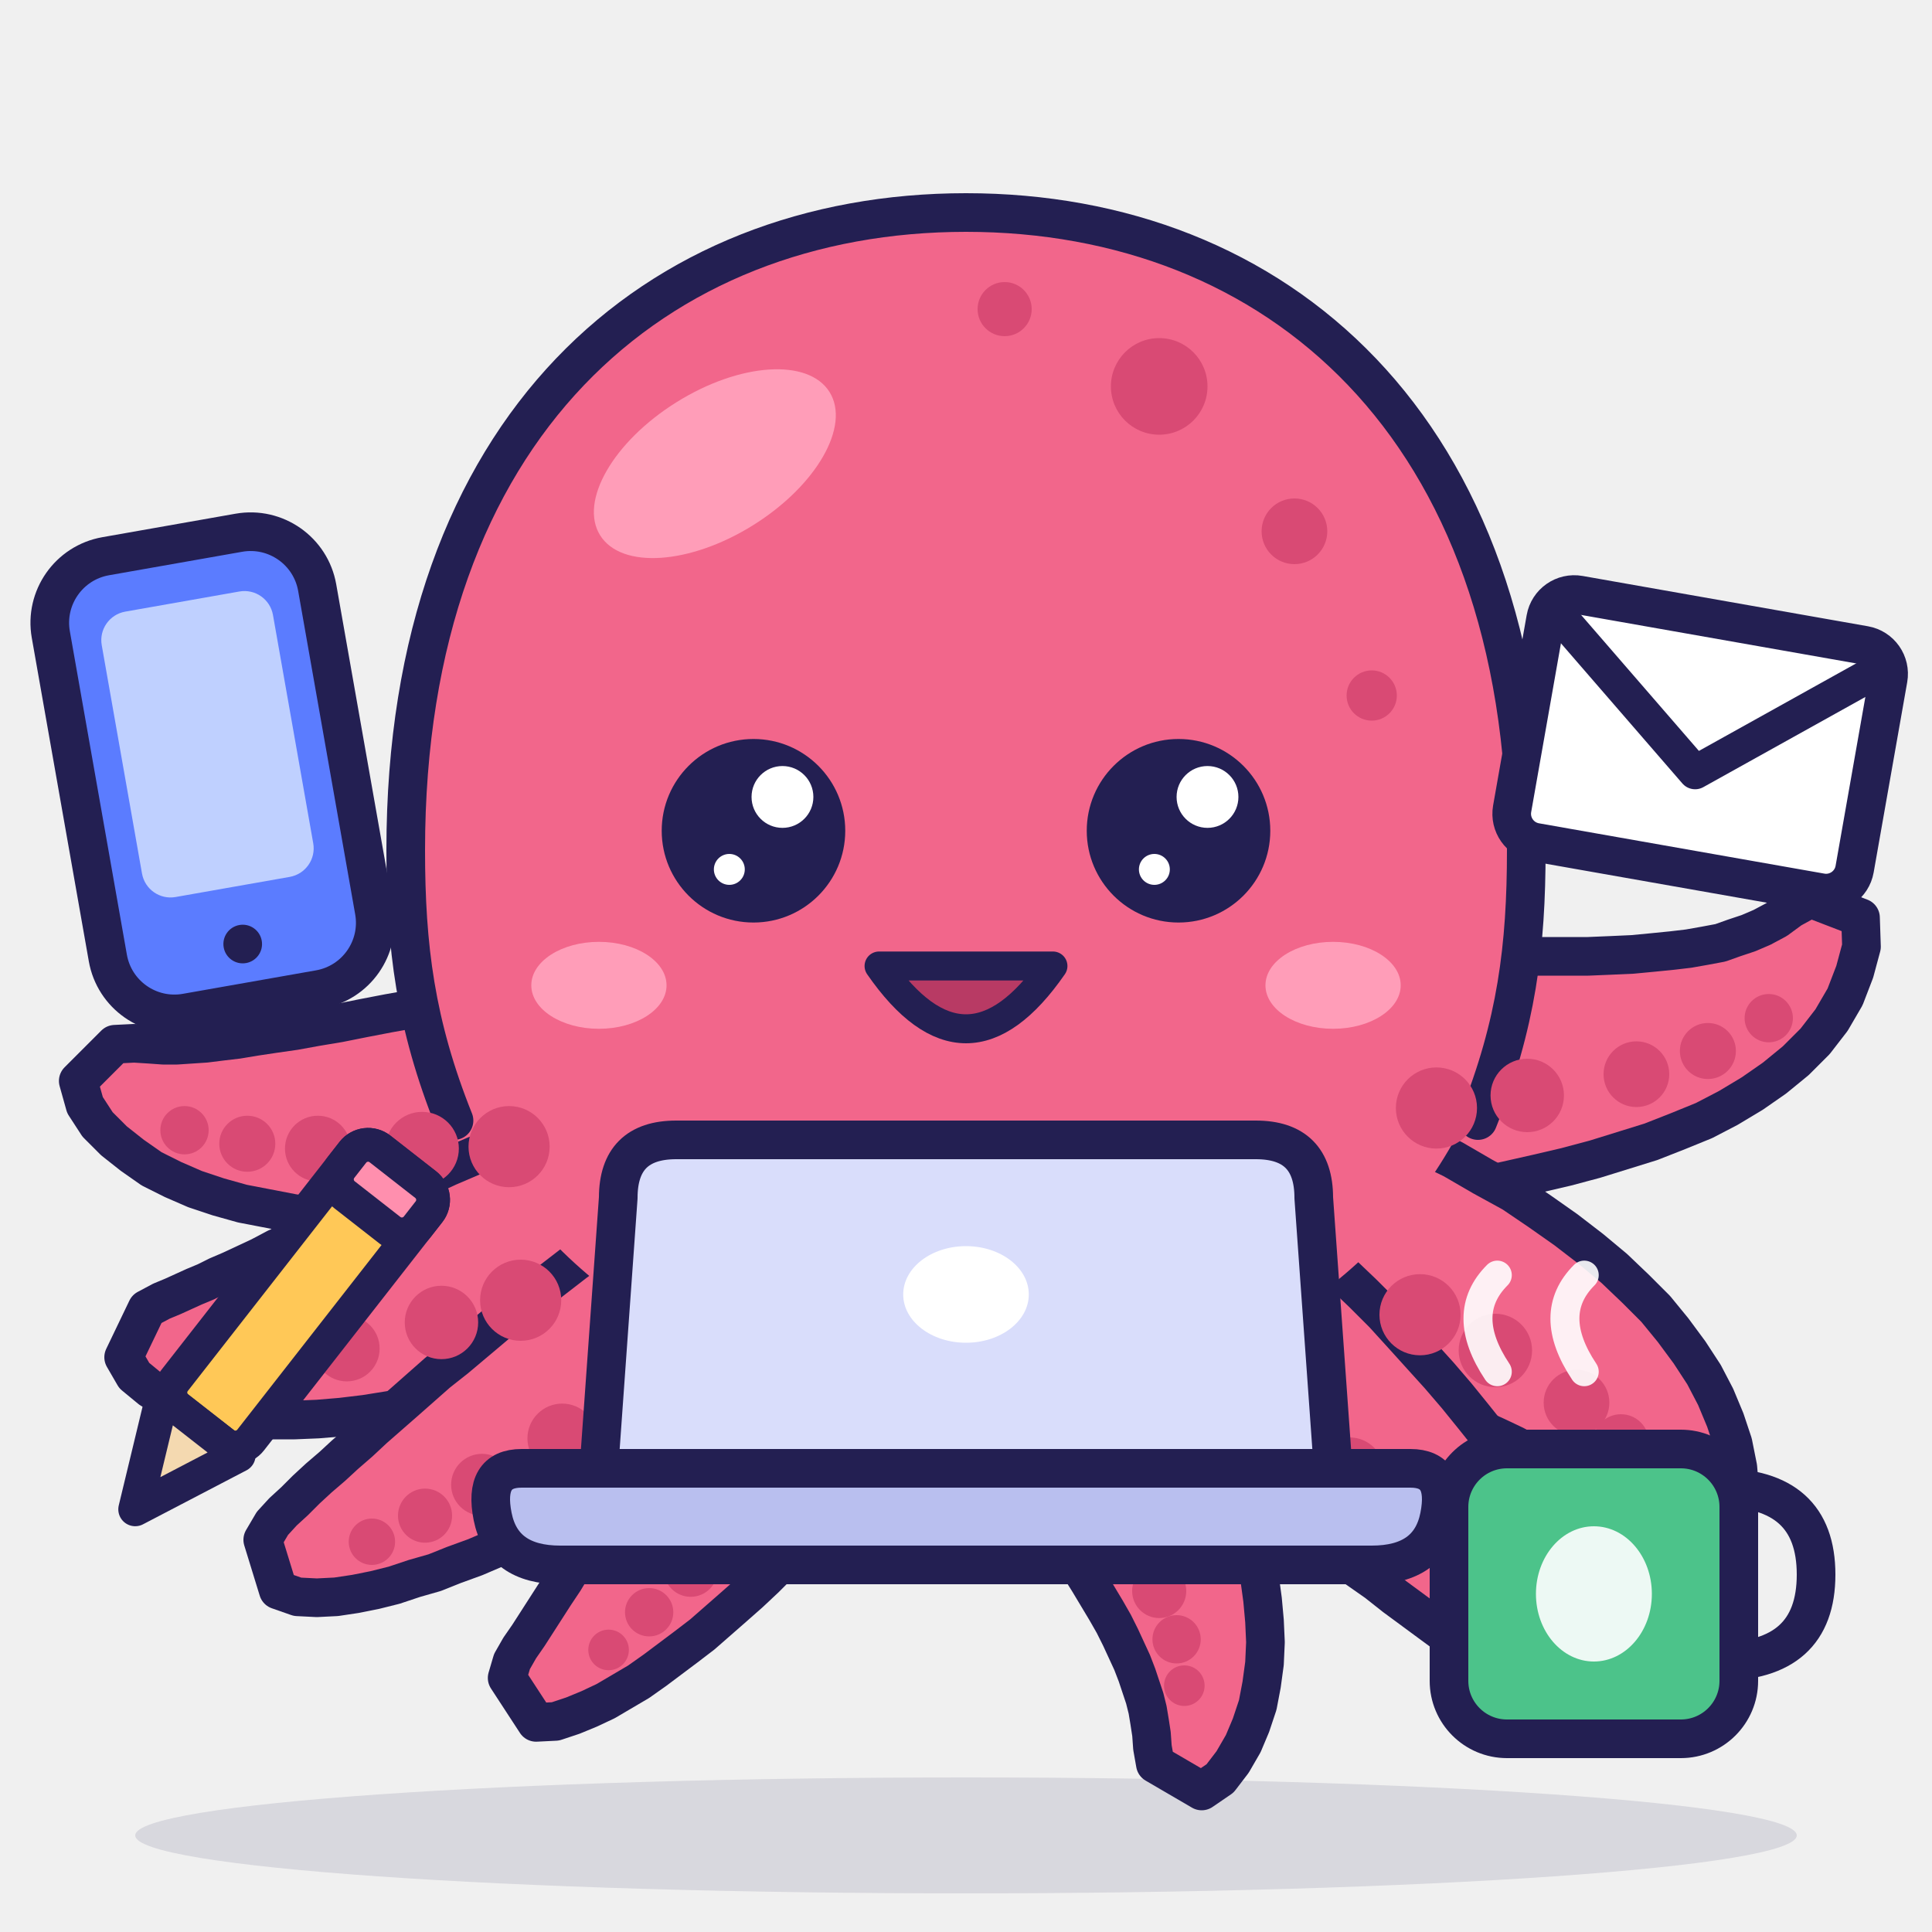
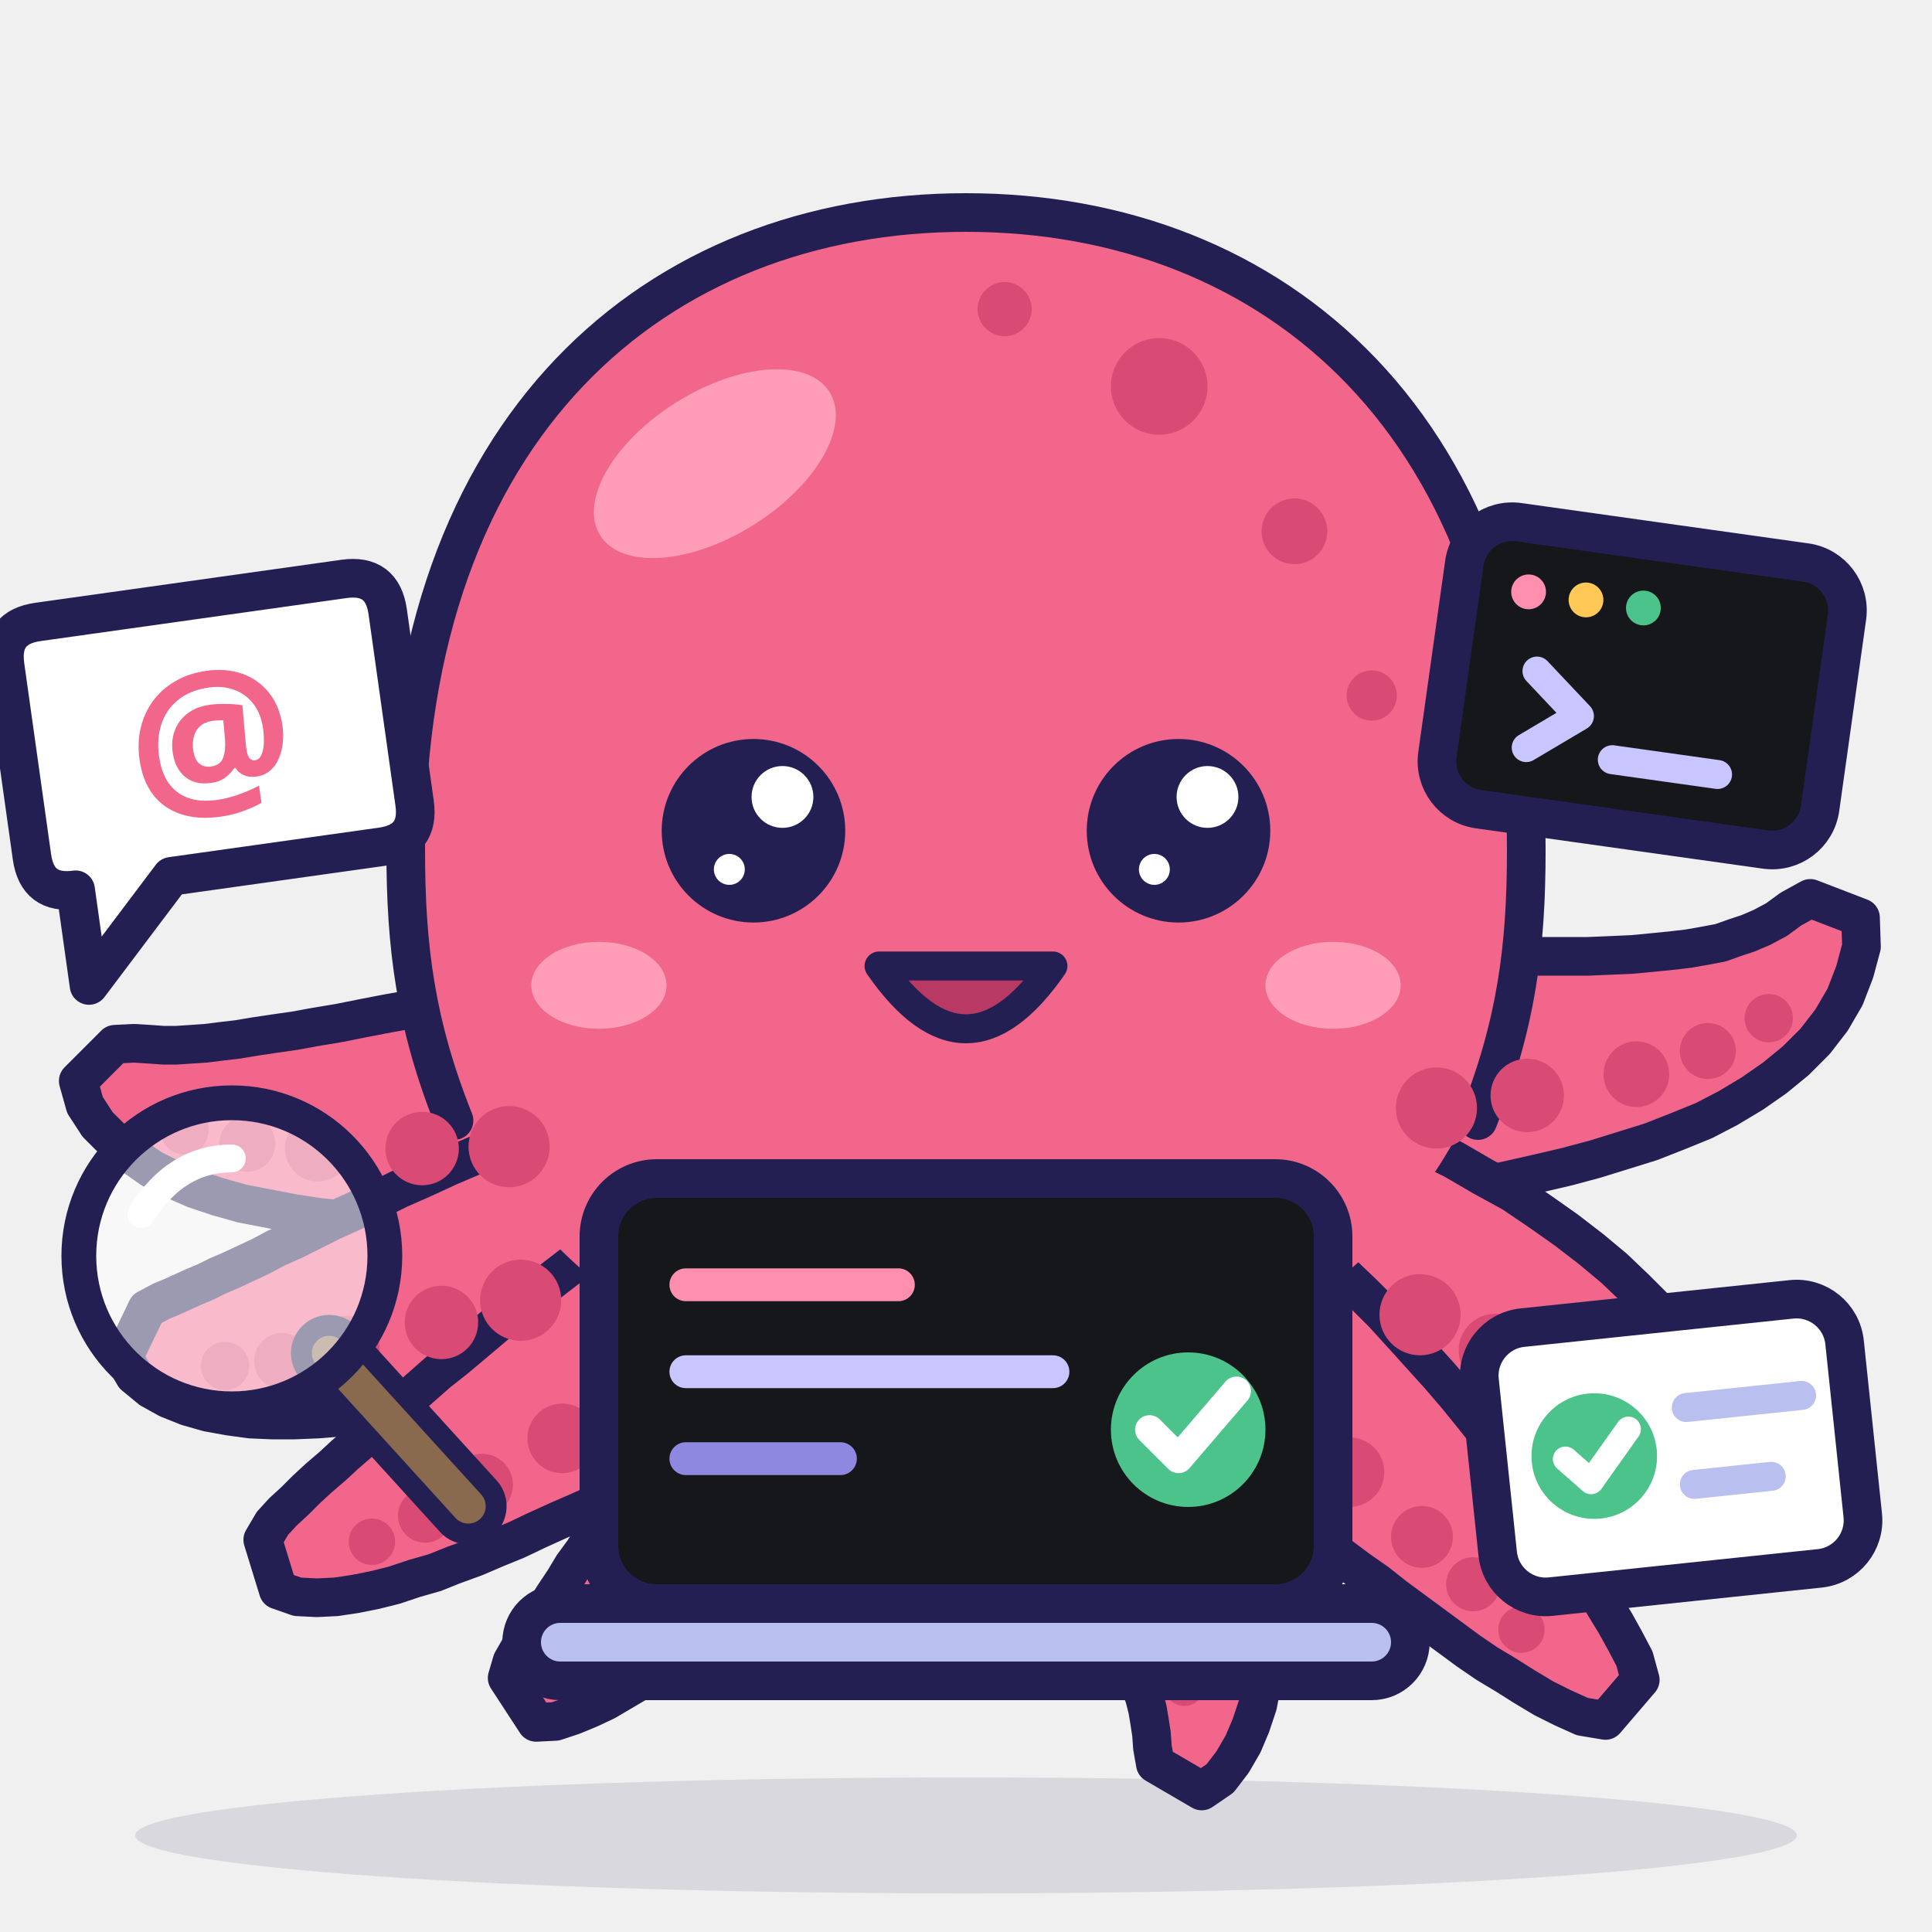
<svg xmlns="http://www.w3.org/2000/svg" viewBox="0 0 200 200" role="img" aria-label="Pouple the octopus">
  <ellipse cx="100" cy="190" rx="86" ry="6" fill="#231F52" opacity=".12" />
  <path d="M119.2 130.6 L122.7 129.6 L126.1 128.7 L129.6 127.8 L133.0 127.0 L136.3 126.3 L139.7 125.6 L143.0 124.9 L146.3 124.2 L149.6 123.6 L152.8 122.9 L156.0 122.2 L159.1 121.5 L162.1 120.8 L165.1 120.0 L168.0 119.1 L170.9 118.2 L173.7 117.1 L176.4 116.0 L178.9 114.7 L181.4 113.2 L183.7 111.6 L185.9 109.8 L187.9 107.8 L189.6 105.6 L191.0 103.2 L192.0 100.6 L192.7 98.0 L192.6 95.0 L187.4 93.0 L185.4 94.1 L183.9 95.2 L182.4 96.0 L181.0 96.6 L179.5 97.1 L178.1 97.6 L176.5 97.9 L174.8 98.2 L173.1 98.4 L171.1 98.6 L169.0 98.8 L166.8 98.9 L164.4 99.0 L161.9 99.0 L159.2 99.0 L156.4 99.0 L153.4 99.0 L150.3 99.0 L147.1 99.0 L143.7 99.1 L140.2 99.1 L136.6 99.2 L132.9 99.4 L129.1 99.6 L125.1 99.9 L121.1 100.3 L117.0 100.8 L112.8 101.4 Z" fill="#F2668B" stroke="#231F52" stroke-width="4" stroke-linejoin="round" />
  <path d="M85.7 101.1 L81.4 101.0 L77.4 100.9 L73.4 101.0 L69.5 101.2 L65.8 101.4 L62.1 101.7 L58.6 102.1 L55.2 102.5 L52.0 103.0 L48.8 103.5 L45.8 103.9 L43.0 104.4 L40.2 104.9 L37.6 105.4 L35.1 105.9 L32.7 106.3 L30.5 106.7 L28.4 107.0 L26.4 107.3 L24.6 107.6 L22.9 107.8 L21.3 108.0 L19.8 108.1 L18.3 108.2 L16.9 108.2 L15.5 108.1 L13.9 108.0 L11.9 108.1 L8.1 111.9 L8.8 114.4 L10.1 116.4 L11.8 118.1 L13.7 119.6 L15.7 121.0 L17.9 122.1 L20.2 123.1 L22.6 123.9 L25.1 124.6 L27.7 125.1 L30.3 125.6 L32.9 126.0 L35.7 126.3 L38.4 126.6 L41.2 126.8 L44.1 127.0 L47.1 127.2 L50.0 127.4 L53.1 127.6 L56.1 127.8 L59.3 128.0 L62.4 128.3 L65.6 128.6 L68.9 128.9 L72.2 129.3 L75.5 129.8 L78.9 130.3 L82.3 130.9 Z" fill="#F2668B" stroke="#231F52" stroke-width="4" stroke-linejoin="round" />
  <path d="M115.5 138.8 L119.0 139.1 L122.4 139.6 L125.7 140.0 L128.9 140.6 L132.0 141.2 L135.0 141.9 L137.9 142.6 L140.7 143.4 L143.4 144.2 L145.9 145.0 L148.4 145.9 L150.7 146.8 L152.9 147.8 L154.9 148.7 L156.8 149.6 L158.6 150.6 L160.2 151.5 L161.7 152.4 L163.1 153.3 L164.3 154.2 L165.4 155.0 L166.3 155.8 L167.2 156.5 L168.0 157.3 L168.8 158.1 L169.5 158.9 L170.3 159.9 L171.4 161.2 L176.6 162.8 L178.4 161.1 L179.4 159.0 L179.9 156.7 L180.1 154.3 L179.9 151.9 L179.4 149.4 L178.6 147.0 L177.6 144.6 L176.4 142.3 L174.9 140.0 L173.2 137.7 L171.4 135.5 L169.3 133.4 L167.1 131.3 L164.7 129.3 L162.1 127.3 L159.4 125.4 L156.6 123.5 L153.5 121.8 L150.4 120.0 L147.1 118.4 L143.7 116.8 L140.1 115.3 L136.4 113.9 L132.6 112.6 L128.7 111.4 L124.6 110.2 L120.5 109.2 Z" fill="#F2668B" stroke="#231F52" stroke-width="4" stroke-linejoin="round" />
  <path d="M79.4 109.2 L75.6 110.2 L71.8 111.3 L68.2 112.4 L64.8 113.5 L61.4 114.7 L58.2 115.9 L55.1 117.1 L52.1 118.4 L49.2 119.6 L46.4 120.8 L43.8 122.0 L41.3 123.1 L38.9 124.3 L36.6 125.4 L34.4 126.4 L32.4 127.4 L30.4 128.4 L28.6 129.2 L26.9 130.1 L25.4 130.8 L23.9 131.5 L22.5 132.1 L21.3 132.7 L20.1 133.2 L19.0 133.7 L17.9 134.2 L16.7 134.7 L15.2 135.5 L12.8 140.5 L13.9 142.4 L15.6 143.8 L17.4 144.8 L19.4 145.6 L21.5 146.2 L23.7 146.6 L25.9 146.9 L28.2 147.0 L30.5 147.0 L32.9 146.9 L35.3 146.7 L37.8 146.4 L40.3 146.0 L42.9 145.6 L45.5 145.2 L48.2 144.7 L50.9 144.2 L53.7 143.6 L56.5 143.1 L59.4 142.5 L62.4 142.0 L65.4 141.4 L68.4 140.9 L71.5 140.4 L74.7 139.9 L78.0 139.5 L81.3 139.1 L84.6 138.8 Z" fill="#F2668B" stroke="#231F52" stroke-width="4" stroke-linejoin="round" />
  <path d="M107.4 142.3 L109.9 143.5 L112.4 144.6 L114.8 145.8 L117.2 147.1 L119.5 148.3 L121.8 149.6 L124.0 151.0 L126.2 152.4 L128.3 153.7 L130.4 155.2 L132.5 156.6 L134.5 158.0 L136.6 159.5 L138.5 160.9 L140.5 162.4 L142.5 163.8 L144.4 165.3 L146.3 166.7 L148.2 168.1 L150.1 169.5 L152.0 170.9 L153.9 172.2 L155.9 173.4 L157.8 174.6 L159.8 175.8 L161.8 176.8 L163.8 177.7 L166.2 178.1 L169.8 173.9 L169.2 171.7 L168.2 169.8 L167.2 168.0 L166.1 166.2 L165.0 164.3 L163.8 162.5 L162.6 160.6 L161.3 158.7 L160.0 156.7 L158.6 154.7 L157.2 152.7 L155.7 150.7 L154.1 148.6 L152.5 146.6 L150.8 144.5 L149.0 142.4 L147.1 140.3 L145.2 138.2 L143.2 136.0 L141.1 133.9 L138.9 131.8 L136.6 129.7 L134.2 127.6 L131.7 125.6 L129.1 123.6 L126.4 121.6 L123.6 119.6 L120.6 117.7 Z" fill="#F2668B" stroke="#231F52" stroke-width="4" stroke-linejoin="round" />
  <path d="M80.1 117.3 L77.3 118.9 L74.5 120.6 L71.8 122.2 L69.2 123.9 L66.7 125.6 L64.2 127.3 L61.8 129.0 L59.5 130.7 L57.3 132.4 L55.1 134.1 L53.0 135.7 L51.0 137.4 L49.1 139.0 L47.2 140.6 L45.3 142.1 L43.6 143.6 L41.9 145.1 L40.3 146.5 L38.7 147.9 L37.2 149.3 L35.7 150.6 L34.4 151.8 L33.0 153.0 L31.7 154.2 L30.5 155.4 L29.3 156.5 L28.2 157.7 L27.2 159.4 L28.8 164.6 L30.8 165.3 L32.8 165.4 L34.8 165.3 L36.8 165.0 L38.8 164.6 L40.8 164.1 L42.9 163.4 L45.0 162.8 L47.0 162.0 L49.2 161.2 L51.3 160.3 L53.5 159.4 L55.6 158.4 L57.8 157.4 L60.1 156.4 L62.3 155.4 L64.6 154.3 L66.9 153.2 L69.3 152.2 L71.7 151.1 L74.1 150.0 L76.5 148.9 L79.0 147.8 L81.5 146.8 L84.0 145.7 L86.6 144.7 L89.2 143.7 L91.9 142.7 Z" fill="#F2668B" stroke="#231F52" stroke-width="4" stroke-linejoin="round" />
  <path d="M95.3 137.4 L96.6 139.5 L98.0 141.7 L99.3 143.8 L100.7 145.8 L102.0 147.8 L103.3 149.7 L104.6 151.7 L105.9 153.5 L107.2 155.3 L108.4 157.1 L109.5 158.8 L110.6 160.5 L111.7 162.1 L112.7 163.7 L113.6 165.2 L114.5 166.7 L115.3 168.1 L116.0 169.5 L116.6 170.8 L117.2 172.1 L117.7 173.4 L118.1 174.6 L118.5 175.8 L118.8 177.0 L119.0 178.2 L119.2 179.5 L119.3 180.9 L119.6 182.6 L124.4 185.4 L126.3 184.1 L127.6 182.4 L128.7 180.5 L129.5 178.6 L130.2 176.5 L130.6 174.4 L130.9 172.2 L131.0 170.0 L130.9 167.8 L130.7 165.6 L130.4 163.4 L129.9 161.2 L129.4 159.0 L128.8 156.8 L128.1 154.6 L127.4 152.4 L126.6 150.2 L125.7 148.0 L124.9 145.9 L124.0 143.7 L123.0 141.5 L122.1 139.4 L121.2 137.2 L120.2 135.1 L119.3 132.9 L118.4 130.8 L117.6 128.7 L116.7 126.6 Z" fill="#F2668B" stroke="#231F52" stroke-width="4" stroke-linejoin="round" />
  <path d="M85.0 124.0 L83.4 126.2 L81.8 128.3 L80.3 130.4 L78.8 132.5 L77.4 134.6 L76.0 136.6 L74.6 138.7 L73.2 140.7 L71.9 142.7 L70.6 144.6 L69.4 146.6 L68.1 148.5 L67.0 150.3 L65.8 152.1 L64.6 153.9 L63.5 155.6 L62.5 157.3 L61.4 159.0 L60.4 160.6 L59.3 162.1 L58.4 163.6 L57.4 165.1 L56.5 166.5 L55.6 167.9 L54.7 169.3 L53.8 170.6 L53.0 172.0 L52.5 173.7 L55.5 178.3 L57.5 178.2 L59.3 177.6 L61.0 176.9 L62.7 176.1 L64.4 175.1 L66.1 174.1 L67.8 172.9 L69.4 171.7 L71.0 170.5 L72.7 169.2 L74.3 167.8 L75.9 166.4 L77.6 164.9 L79.2 163.4 L80.8 161.8 L82.5 160.3 L84.1 158.7 L85.8 157.0 L87.5 155.4 L89.1 153.7 L90.8 152.0 L92.5 150.3 L94.2 148.6 L95.9 146.9 L97.7 145.1 L99.4 143.4 L101.2 141.7 L103.0 140.0 Z" fill="#F2668B" stroke="#231F52" stroke-width="4" stroke-linejoin="round" />
  <path d="M42 88 C42 44 68 22 100 22 C132 22 158 44 158 88 C158 112 146 130 130 138 C116 144 84 144 70 138 C54 130 42 112 42 88 Z" fill="#F2668B" />
  <path d="M47 116 C43 106 42 98 42 88 C42 44 68 22 100 22 C132 22 158 44 158 88 C158 98 157 106 153 116" fill="none" stroke="#231F52" stroke-width="4" stroke-linecap="round" stroke-linejoin="round" />
  <ellipse cx="74" cy="48" rx="14" ry="7.5" transform="rotate(-32 74 48)" fill="#FF9DB8" />
  <circle cx="120" cy="40" r="5" fill="#D94A74" />
  <circle cx="134" cy="55" r="3.4" fill="#D94A74" />
  <circle cx="104" cy="32" r="2.8" fill="#D94A74" />
  <circle cx="142" cy="72" r="2.6" fill="#D94A74" />
  <circle cx="148.7" cy="114.7" r="4.2" fill="#D94A74" />
  <circle cx="158.1" cy="113.4" r="3.8" fill="#D94A74" />
  <circle cx="169.4" cy="111.2" r="3.4" fill="#D94A74" />
  <circle cx="176.8" cy="108.8" r="2.9" fill="#D94A74" />
  <circle cx="183.1" cy="105.4" r="2.5" fill="#D94A74" />
  <circle cx="52.7" cy="118.7" r="4.2" fill="#D94A74" />
  <circle cx="43.7" cy="118.9" r="3.8" fill="#D94A74" />
  <circle cx="32.9" cy="118.9" r="3.4" fill="#D94A74" />
  <circle cx="25.6" cy="118.4" r="2.9" fill="#D94A74" />
  <circle cx="19.1" cy="117.0" r="2.5" fill="#D94A74" />
  <circle cx="147.0" cy="136.1" r="4.2" fill="#D94A74" />
  <circle cx="154.8" cy="139.8" r="3.8" fill="#D94A74" />
  <circle cx="163.2" cy="145.2" r="3.4" fill="#D94A74" />
  <circle cx="167.8" cy="149.3" r="2.9" fill="#D94A74" />
  <circle cx="171.0" cy="153.5" r="2.5" fill="#D94A74" />
  <circle cx="53.9" cy="134.6" r="4.2" fill="#D94A74" />
  <circle cx="45.7" cy="136.9" r="3.8" fill="#D94A74" />
  <circle cx="35.9" cy="139.6" r="3.4" fill="#D94A74" />
  <circle cx="29.2" cy="140.9" r="2.9" fill="#D94A74" />
  <circle cx="23.3" cy="141.4" r="2.5" fill="#D94A74" />
  <circle cx="133.7" cy="147.4" r="3.9" fill="#D94A74" />
  <circle cx="139.7" cy="152.4" r="3.6" fill="#D94A74" />
  <circle cx="147.2" cy="159.1" r="3.2" fill="#D94A74" />
  <circle cx="152.5" cy="164.0" r="2.8" fill="#D94A74" />
  <circle cx="157.5" cy="168.7" r="2.4" fill="#D94A74" />
  <circle cx="65.0" cy="145.0" r="3.9" fill="#D94A74" />
  <circle cx="58.2" cy="148.9" r="3.6" fill="#D94A74" />
  <circle cx="49.9" cy="153.7" r="3.2" fill="#D94A74" />
  <circle cx="44.0" cy="156.9" r="2.8" fill="#D94A74" />
  <circle cx="38.5" cy="159.6" r="2.4" fill="#D94A74" />
  <circle cx="113.5" cy="151.9" r="3.4" fill="#D94A74" />
  <circle cx="116.7" cy="157.6" r="3.2" fill="#D94A74" />
  <circle cx="120.0" cy="164.7" r="2.8" fill="#D94A74" />
  <circle cx="121.8" cy="169.7" r="2.5" fill="#D94A74" />
  <circle cx="122.6" cy="174.5" r="2.1" fill="#D94A74" />
  <circle cx="81.9" cy="150.8" r="3.4" fill="#D94A74" />
  <circle cx="77.3" cy="156.0" r="3.2" fill="#D94A74" />
  <circle cx="71.5" cy="162.5" r="2.8" fill="#D94A74" />
  <circle cx="67.2" cy="166.9" r="2.5" fill="#D94A74" />
  <circle cx="63.0" cy="170.8" r="2.1" fill="#D94A74" />
  <ellipse cx="62" cy="102" rx="7" ry="4.5" fill="#FF9DB8" />
  <ellipse cx="138" cy="102" rx="7" ry="4.5" fill="#FF9DB8" />
  <circle cx="78" cy="86" r="9.5" fill="#231F52" />
  <circle cx="122" cy="86" r="9.5" fill="#231F52" />
  <circle cx="81" cy="82.5" r="3.2" fill="#fff" />
  <circle cx="125" cy="82.5" r="3.2" fill="#fff" />
  <circle cx="75.5" cy="90" r="1.6" fill="#fff" />
  <circle cx="119.5" cy="90" r="1.6" fill="#fff" />
  <path d="M91 100 Q100 113 109 100 Z" fill="#B83A64" stroke="#231F52" stroke-width="3" stroke-linejoin="round" />
-   <g transform="rotate(-10 22 80)">
-     <rect x="8" y="56" width="28" height="48" rx="7" fill="#5B7CFF" stroke="#231F52" stroke-width="4" />
-     <rect x="13" y="62" width="18" height="30" rx="3" fill="#BFD0FF" />
-     <circle cx="22" cy="98" r="2" fill="#231F52" />
+   <g transform="rotate(-8 22 78)">
+     <path d="M6 62 H38 Q42 62 42 66 V86 Q42 90 38 90 H16 L6 100 V90 Q2 90 2 86 V66 Q2 62 6 62 Z" fill="#fff" stroke="#231F52" stroke-width="4" stroke-linejoin="round" />
+     <text x="22" y="83" text-anchor="middle" font-family="ui-rounded, Arial Rounded MT Bold, system-ui, sans-serif" font-weight="800" font-size="19" fill="#F2668B">@</text>
  </g>
-   <g transform="rotate(10 176 77)">
-     <rect x="158" y="64" width="36" height="26" rx="3" fill="#FFFFFF" stroke="#231F52" stroke-width="4" stroke-linejoin="round" />
-     <path d="M160 67 L176 80 L192 67" fill="none" stroke="#231F52" stroke-width="3.5" stroke-linejoin="round" stroke-linecap="round" />
+   <g transform="rotate(8 170 71)">
+     <rect x="150" y="56" width="40" height="30" rx="5" fill="#15171B" stroke="#231F52" stroke-width="4" />
+     <circle cx="157" cy="63" r="1.8" fill="#FF8FAE" />
+     <circle cx="163" cy="63" r="1.8" fill="#FFC857" />
+     <circle cx="169" cy="63" r="1.8" fill="#4CC38A" />
+     <path d="M159 71 l5 4 -5 4" fill="none" stroke="#C9C6FF" stroke-width="3" stroke-linecap="round" stroke-linejoin="round" />
+     <path d="M168 79 h11" stroke="#C9C6FF" stroke-width="3" stroke-linecap="round" />
  </g>
-   <path d="M64 124 Q64 118 70 118 L130 118 Q136 118 136 124 L138 152 L62 152 Z" fill="#D9DDFB" stroke="#231F52" stroke-width="4" stroke-linejoin="round" />
-   <ellipse cx="100" cy="134" rx="6.5" ry="5" fill="#fff" />
-   <path d="M54 152 L146 152 Q150 152 149 157 Q148 162 142 162 L58 162 Q52 162 51 157 Q50 152 54 152 Z" fill="#B9BFEF" stroke="#231F52" stroke-width="4" stroke-linejoin="round" />
-   <g transform="rotate(38 22 146)">
-     <rect x="17" y="114" width="10" height="34" rx="2" fill="#FFC857" stroke="#231F52" stroke-width="3.5" stroke-linejoin="round" />
-     <path d="M17 148 L22 159 L27 148 Z" fill="#F4D9B0" stroke="#231F52" stroke-width="3.5" stroke-linejoin="round" />
-     <rect x="17" y="114" width="10" height="6" rx="2" fill="#FF8FAE" stroke="#231F52" stroke-width="3.5" />
+   <g transform="translate(24 130) scale(.72)">
+     <path d="M14 14 L34 36" stroke="#231F52" stroke-width="11" stroke-linecap="round" />
+     <path d="M14 14 L34 36" stroke="#8A6A4F" stroke-width="5" stroke-linecap="round" />
+     <circle cx="0" cy="0" r="22" fill="#fff" fill-opacity=".55" stroke="#231F52" stroke-width="5" />
+     <path d="M-13 -6 Q-8 -14 0 -14" fill="none" stroke="#fff" stroke-width="4" stroke-linecap="round" />
  </g>
-   <path d="M155 142 q-4 -6 0 -10 M164 142 q-4 -6 0 -10" fill="none" stroke="#fff" stroke-width="3" stroke-linecap="round" opacity=".9" />
-   <path d="M178 154 q10 0 10 9 q0 9 -10 9" fill="none" stroke="#231F52" stroke-width="4" stroke-linecap="round" />
-   <rect x="150" y="150" width="30" height="30" rx="6" fill="#4CC38A" stroke="#231F52" stroke-width="4" />
-   <ellipse cx="165" cy="165" rx="6" ry="7" fill="#fff" opacity=".9" />
+   <g transform="rotate(-6 172 150)">
+     <rect x="154" y="136" width="38" height="28" rx="5" fill="#fff" stroke="#231F52" stroke-width="4" />
+     <circle cx="165" cy="150" r="6.5" fill="#4CC38A" />
+     <path d="M162 150 l2.4 2.6 4.4 -5" fill="none" stroke="#fff" stroke-width="2.6" stroke-linecap="round" stroke-linejoin="round" />
+     <path d="M175 146 h12 M175 154 h8" stroke="#B9BFEF" stroke-width="3" stroke-linecap="round" />
+   </g>
+   <rect x="62" y="122" width="76" height="44" rx="6" fill="#15171B" stroke="#231F52" stroke-width="4" />
+   <path d="M71 133 h22" stroke="#FF8FAE" stroke-width="3.4" stroke-linecap="round" />
+   <path d="M71 142 h38" stroke="#C9C6FF" stroke-width="3.4" stroke-linecap="round" />
+   <path d="M71 151 h16" stroke="#8E88E0" stroke-width="3.4" stroke-linecap="round" />
+   <circle cx="123" cy="148" r="8" fill="#4CC38A" />
+   <path d="M119 148 l3 3 6 -7" fill="none" stroke="#fff" stroke-width="3" stroke-linecap="round" stroke-linejoin="round" />
+   <rect x="54" y="166" width="92" height="8" rx="4" fill="#B9BFEF" stroke="#231F52" stroke-width="4" />
</svg>
